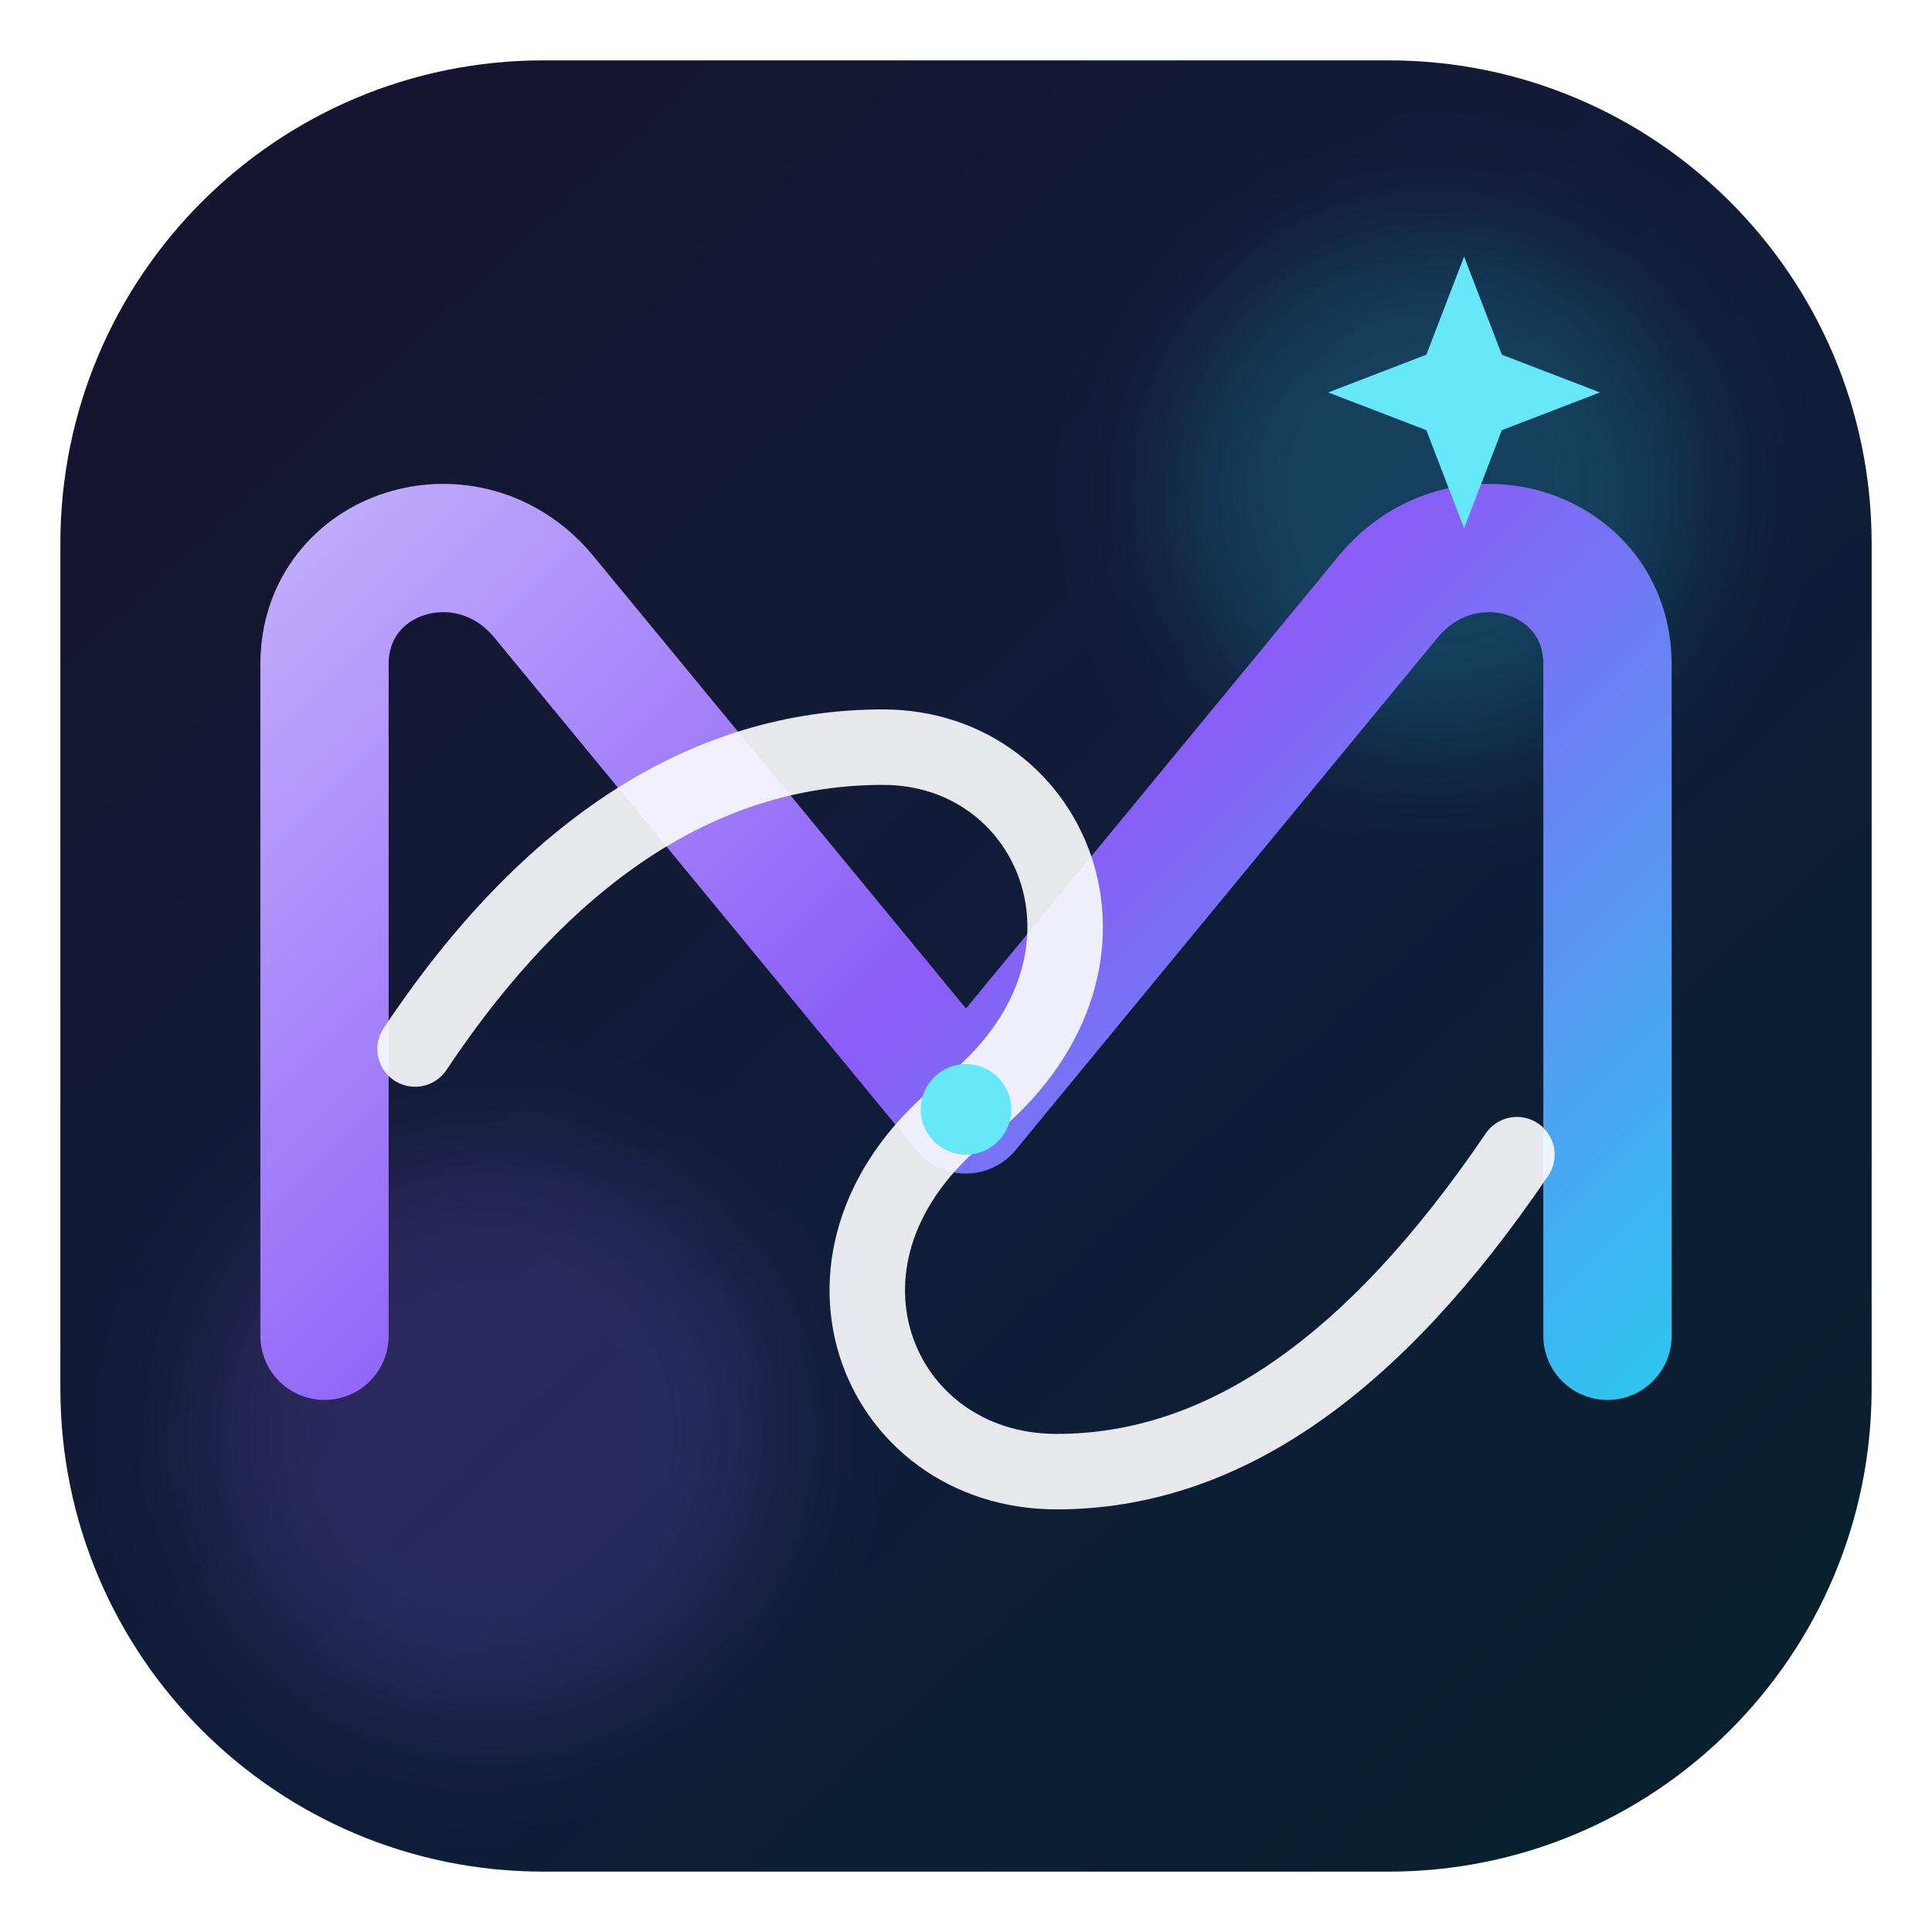
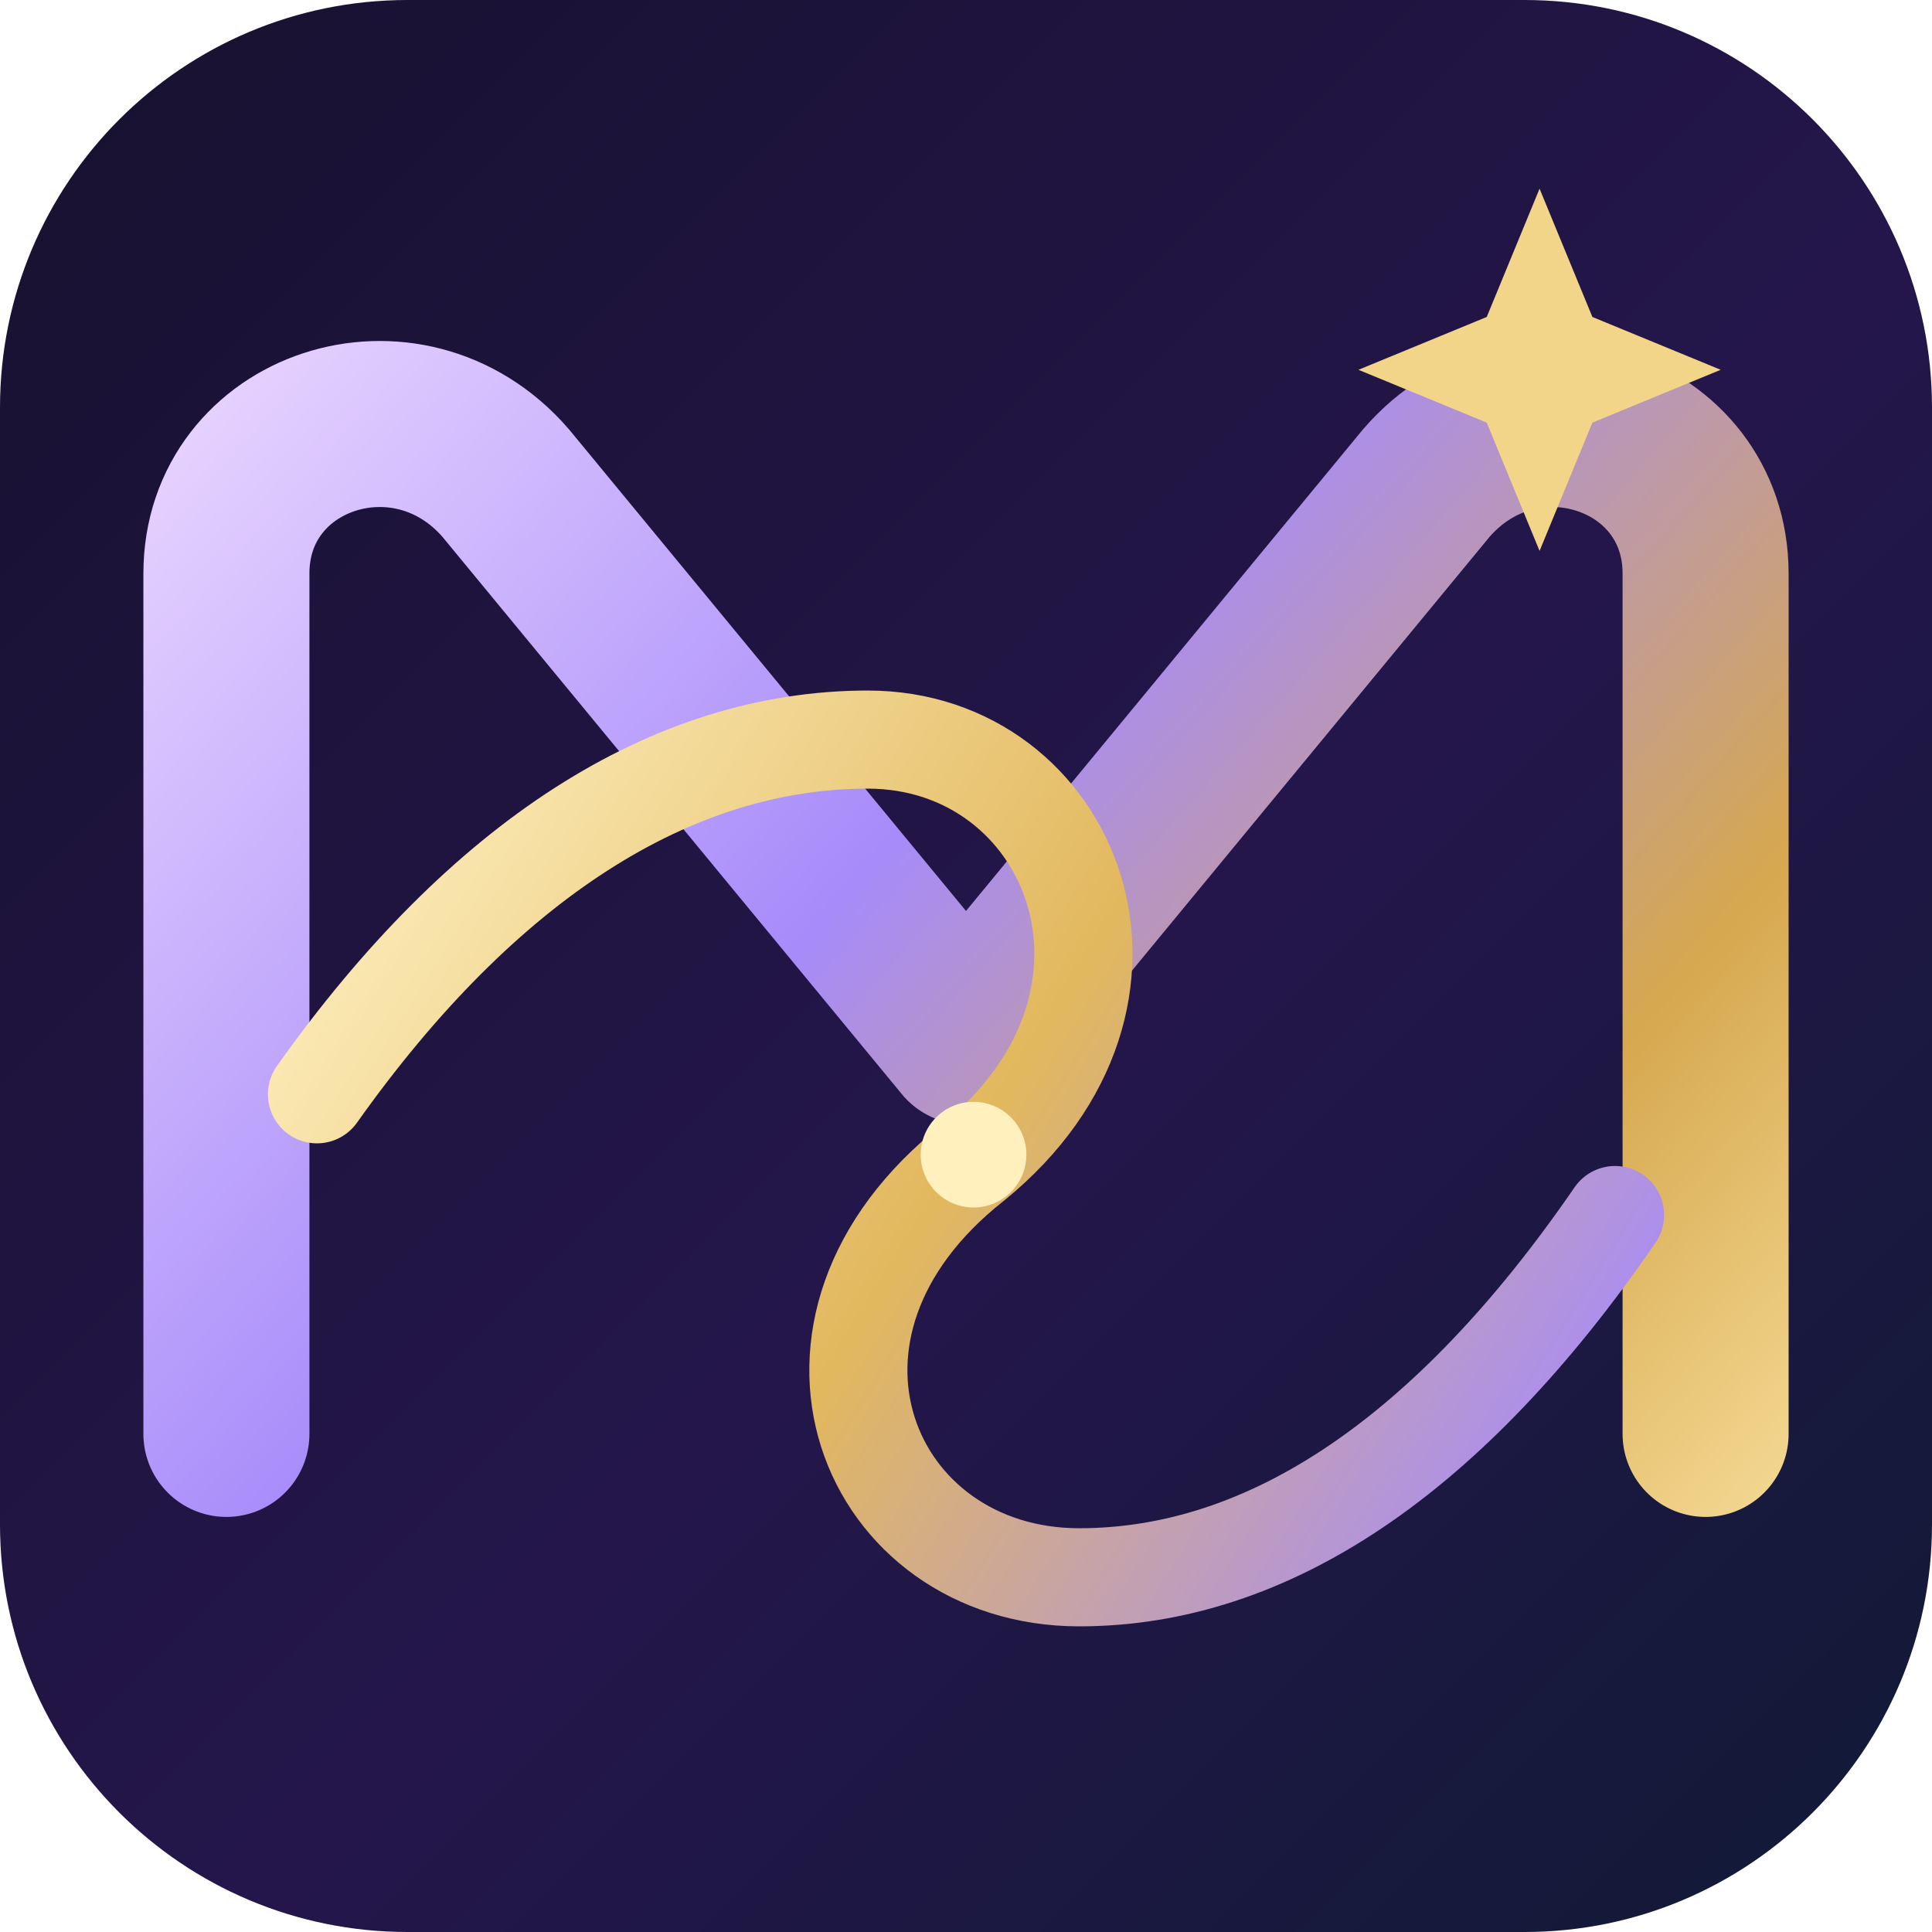
<svg xmlns="http://www.w3.org/2000/svg" viewBox="0 0 256 256" role="img" aria-labelledby="title desc">
  <defs>
-     <linearGradient id="bg" x1="24" y1="16" x2="232" y2="240" gradientUnits="userSpaceOnUse">
-       <stop stop-color="#17132f" />
-       <stop offset=".55" stop-color="#101d39" />
-       <stop offset="1" stop-color="#071f2d" />
+     <linearGradient id="background" x1="0" y1="0" x2="256" y2="256" gradientUnits="userSpaceOnUse">
+       <stop stop-color="#17112f" />
+       <stop offset=".56" stop-color="#24164b" />
+       <stop offset="1" stop-color="#101a35" />
    </linearGradient>
-     <linearGradient id="alpha" x1="48" y1="48" x2="211" y2="211" gradientUnits="userSpaceOnUse">
-       <stop stop-color="#c4b5fd" />
-       <stop offset=".48" stop-color="#8b5cf6" />
-       <stop offset="1" stop-color="#22d3ee" />
+     <linearGradient id="mark" x1="30" y1="42" x2="230" y2="218" gradientUnits="userSpaceOnUse">
+       <stop stop-color="#e9d5ff" />
+       <stop offset=".42" stop-color="#a78bfa" />
+       <stop offset=".76" stop-color="#d6a84f" />
+       <stop offset="1" stop-color="#f8df9b" />
    </linearGradient>
-     <filter id="softGlow" x="-50%" y="-50%" width="200%" height="200%">
-       <feGaussianBlur stdDeviation="8" />
-     </filter>
+     <linearGradient id="loop" x1="48" y1="92" x2="211" y2="194" gradientUnits="userSpaceOnUse">
+       <stop stop-color="#fff1c2" />
+       <stop offset=".52" stop-color="#e2b85e" />
+       <stop offset="1" stop-color="#a78bfa" />
+     </linearGradient>
  </defs>
-   <rect x="8" y="8" width="240" height="240" rx="64" fill="url(#bg)" />
-   <circle cx="190" cy="65" r="34" fill="#22d3ee" opacity=".2" filter="url(#softGlow)" />
-   <circle cx="65" cy="190" r="38" fill="#8b5cf6" opacity=".2" filter="url(#softGlow)" />
-   <path d="M43 177V88c0-15 19-21 29-9l56 68 56-68c10-12 29-6 29 9v89" fill="none" stroke="url(#alpha)" stroke-width="17" stroke-linecap="round" stroke-linejoin="round" />
-   <path d="M55 139c18-27 39-40 62-40 23 0 35 29 11 48-24 19-12 48 12 48 22 0 42-14 61-42" fill="none" stroke="#f8fafc" stroke-opacity=".92" stroke-width="10" stroke-linecap="round" />
-   <circle cx="128" cy="147" r="6" fill="#67e8f9" />
-   <path d="M194 34l5 13 13 5-13 5-5 13-5-13-13-5 13-5z" fill="#67e8f9" />
+   <rect width="256" height="256" rx="54" fill="url(#background)" />
+   <path d="M30 190V76c0-19 24-27 37-12l61 74 61-74c13-15 37-7 37 12v114" fill="none" stroke="url(#mark)" stroke-width="22" stroke-linecap="round" stroke-linejoin="round" />
+   <path d="M42 145c22-31 47-47 73-47 27 0 41 34 14 56-28 22-14 55 14 55 25 0 49-16 71-48" fill="none" stroke="url(#loop)" stroke-width="13" stroke-linecap="round" />
+   <circle cx="129" cy="153" r="7" fill="#fff0bd" />
+   <path d="M204 25l7 17 17 7-17 7-7 17-7-17-17-7 17-7z" fill="#f3d58a" />
</svg>
